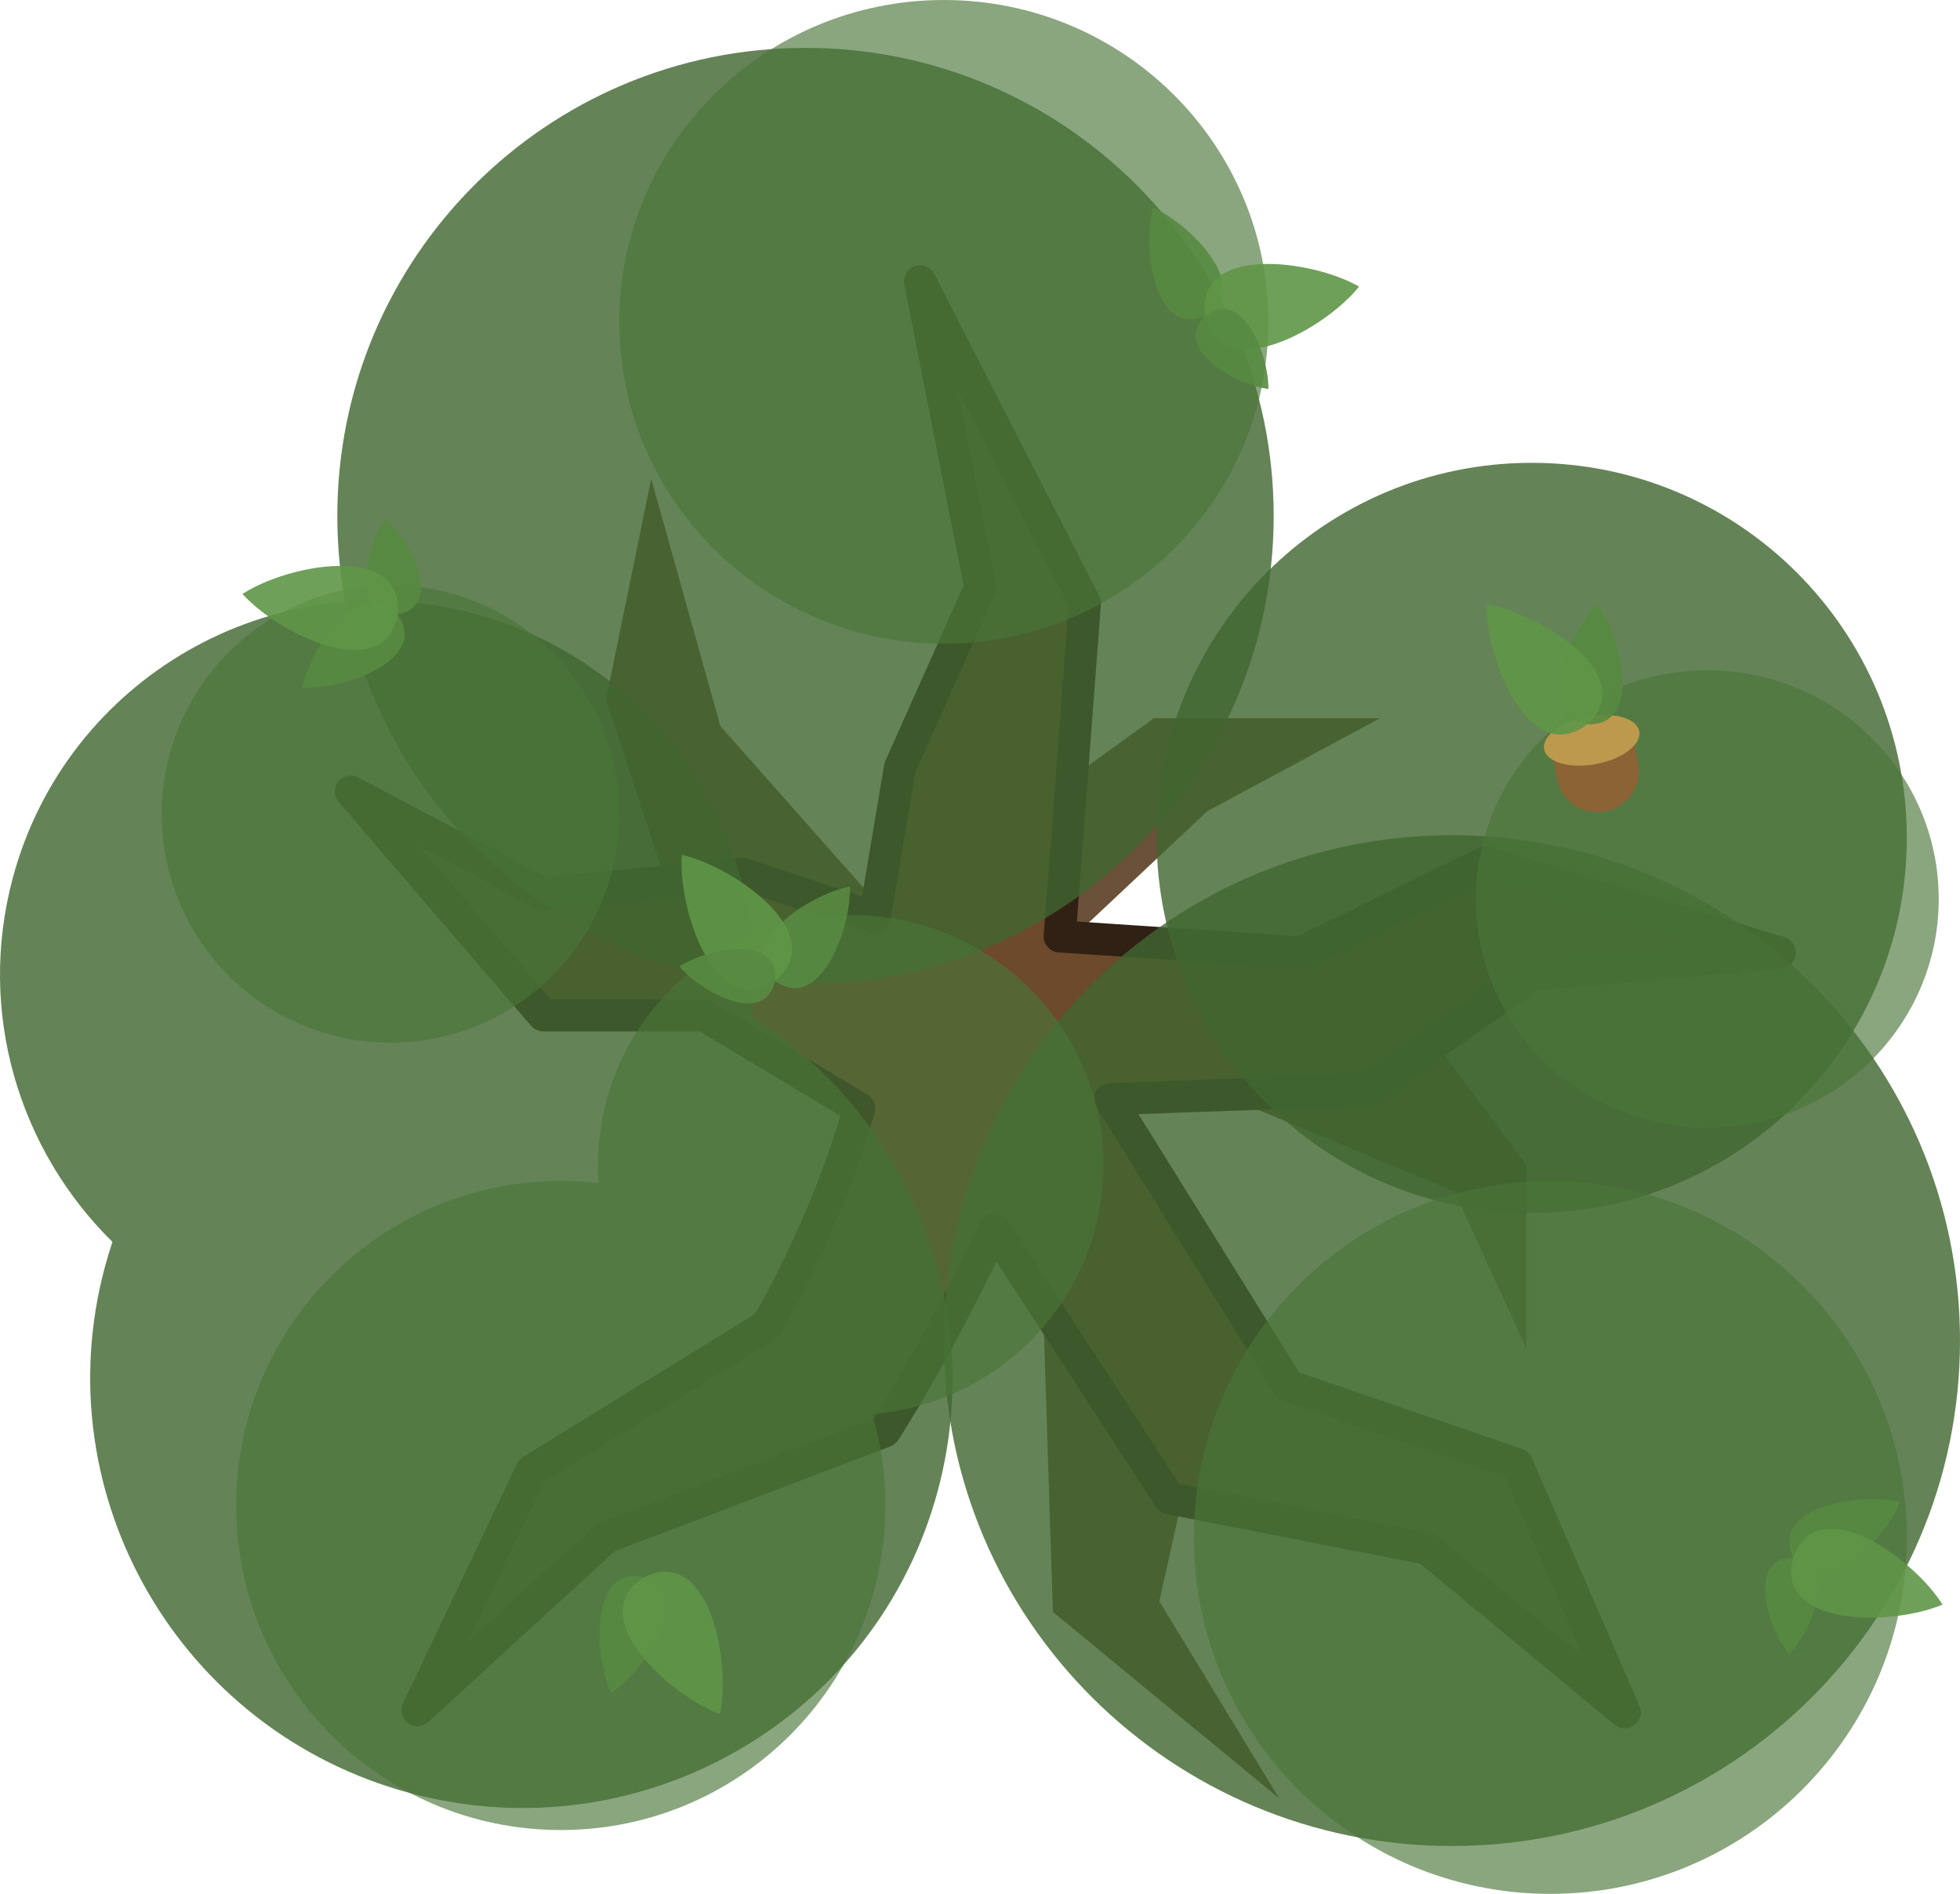
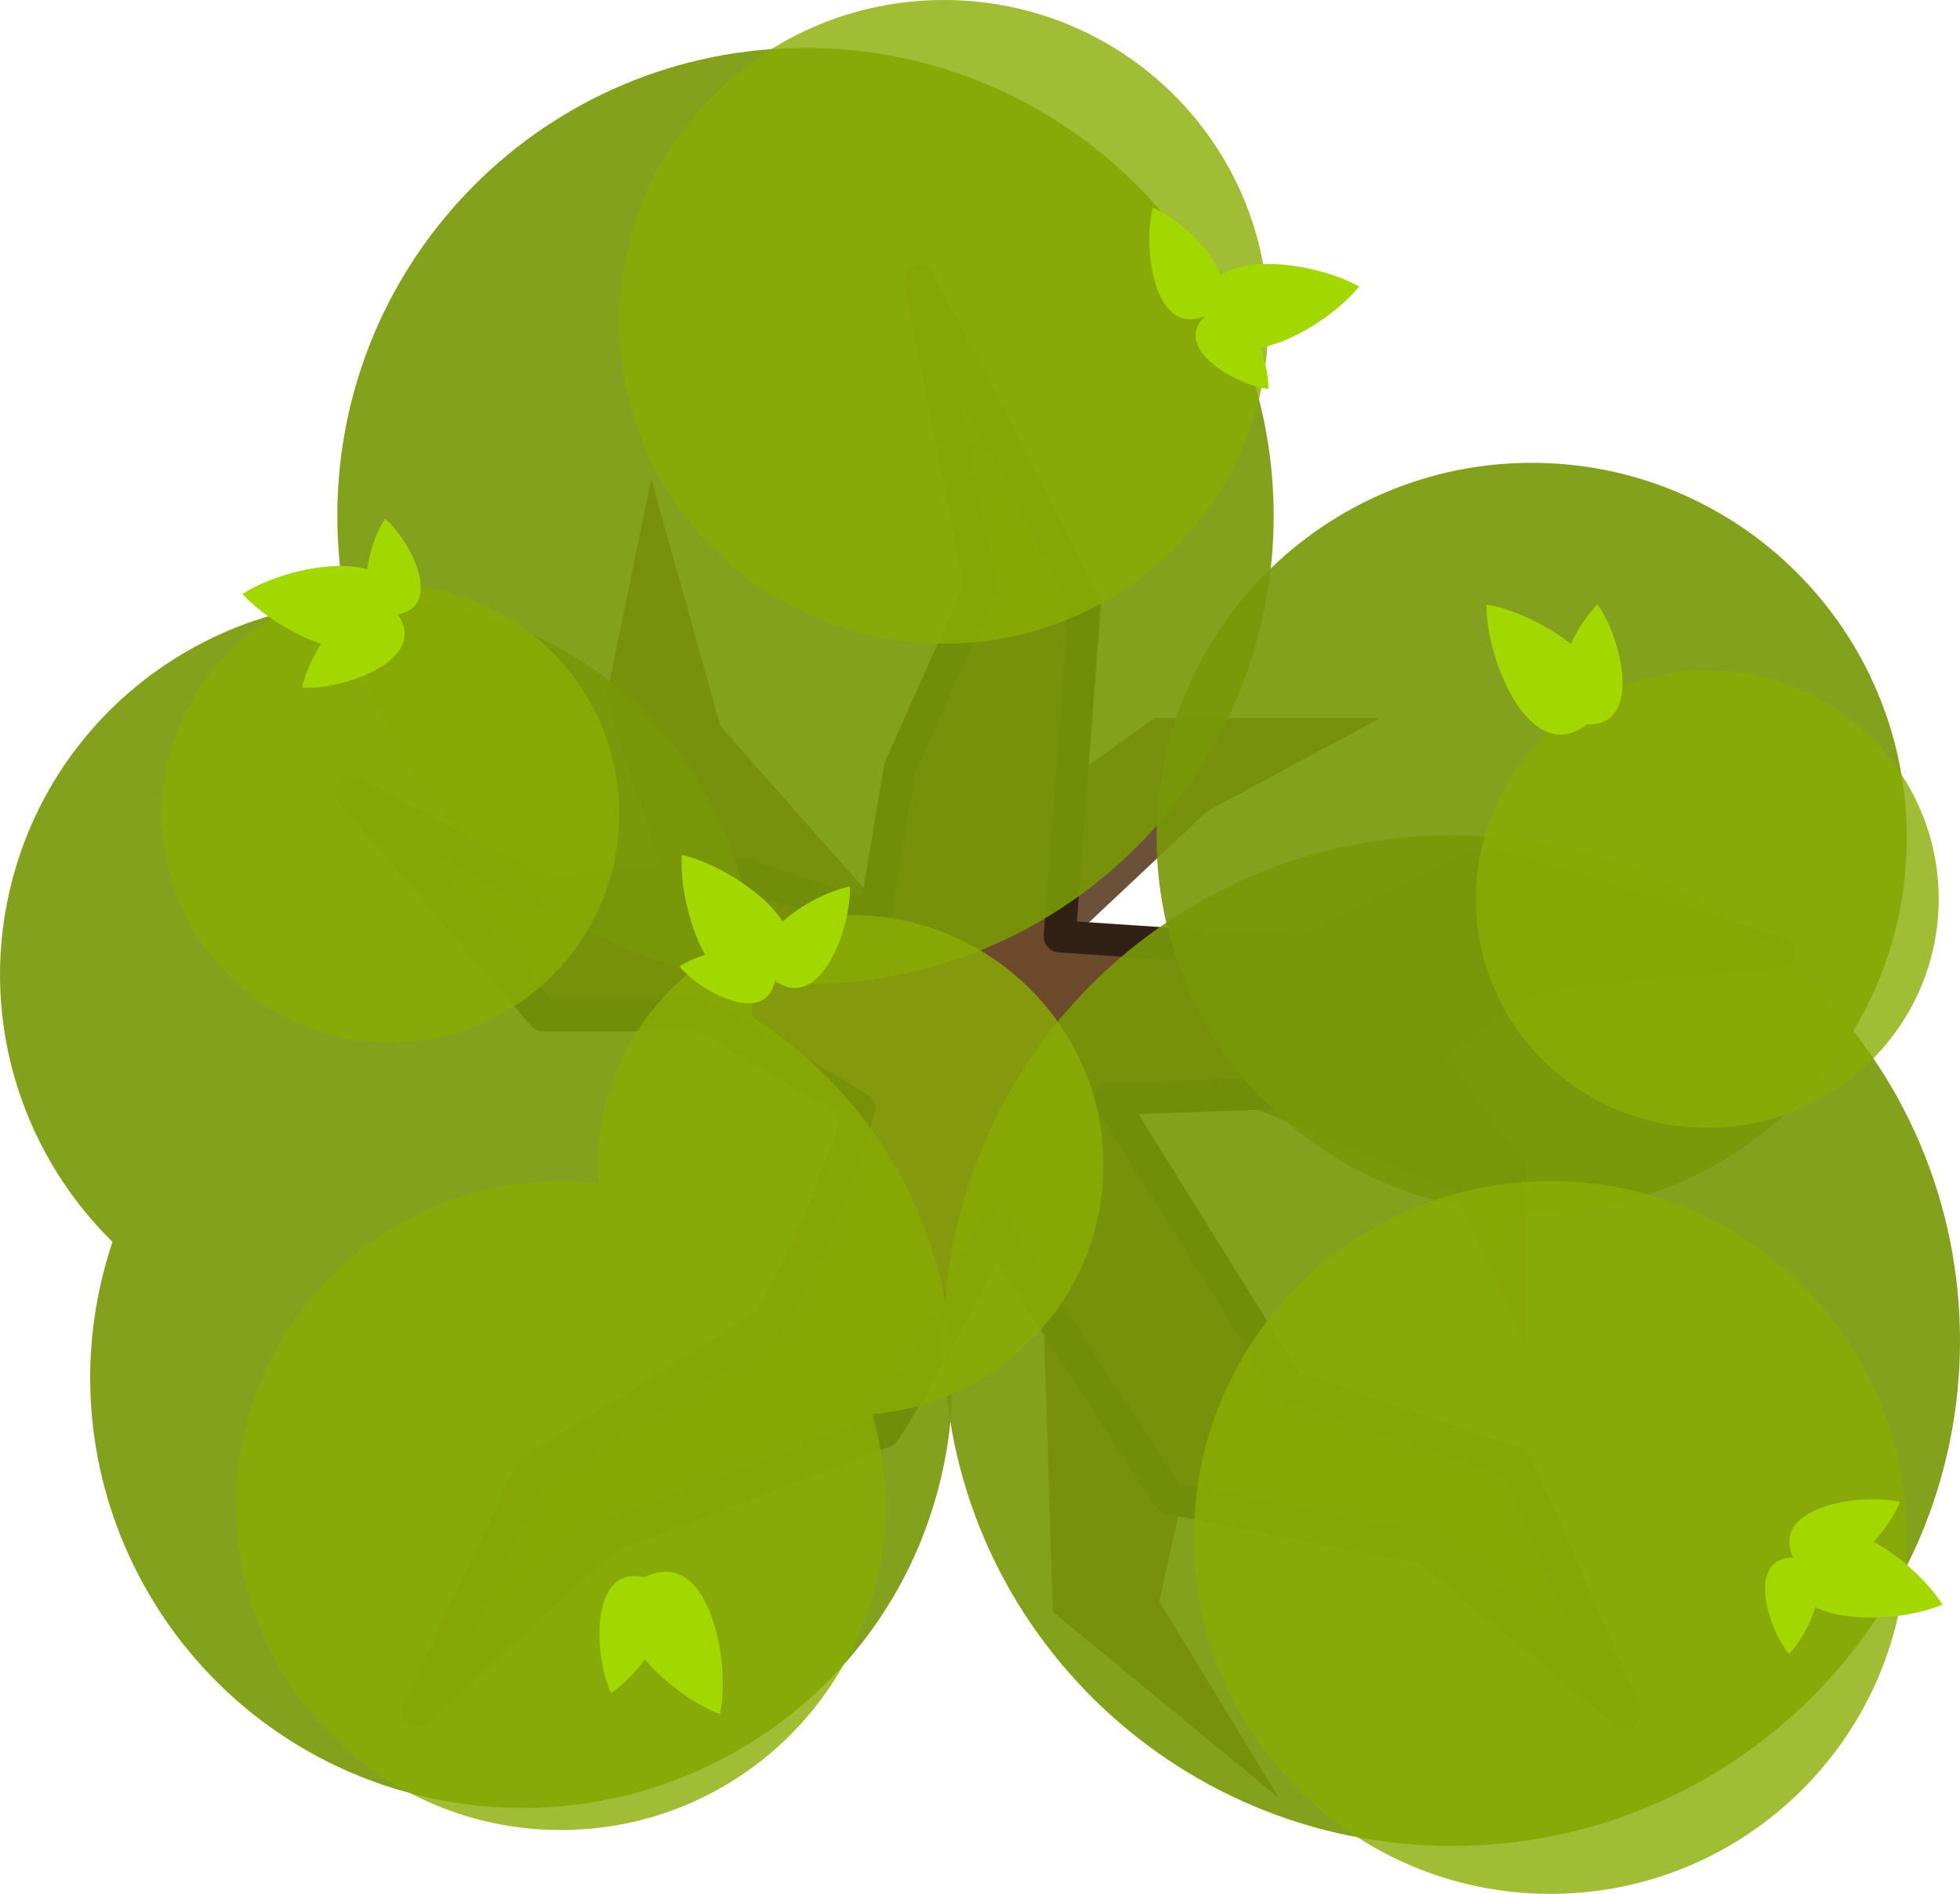
<svg xmlns="http://www.w3.org/2000/svg" width="550" height="531.484" viewBox="0 0 550 531.484" fill="none" version="1.1" id="svg60">
  <defs id="defs64" />
  <path d="m 323.821,201.546 -75.393,54.492 -46.281,-52.253 -19.408,-69.421 -12.69,61.957 31.352,95.548 39.563,16.422 51.506,50.76 2.986,93.308 63.45,52.253 -33.591,-55.238 20.155,-90.322 -32.844,-50.76 h 32.844 l 62.703,26.126 20.155,44.041 V 326.952 l -26.126,-35.084 -100.773,-29.112 37.323,-35.084 48.52,-26.126 z" fill="#5b3e24" id="path2" style="stroke-width:1.493;opacity:0.9" />
  <path d="m 297.359,262.784 67.663,4.534 51.772,-25.335 82.613,25.334 -69.326,6.196 -46.333,32.358 -72.212,2.563 50.046,80.46 64.127,21.991 30.217,69.66 -55.382,-45.906 -72.409,-14.174 -49.103,-75.598 c -17.218,36.316 -30.769,56.834 -30.769,56.834 l -78.207,29.739 -52.872,48.467 31.944,-67.191 66.089,-40.756 c 0,0 16.425,-27.252 25.902,-60.912 l -43.526,-26.107 h -45.161 l -53.974,-62.787 53.974,28.64 56.178,-5.509 36.843,12.281 7.106,-42.245 22.539,-50.445 -16.921,-85.917 46.263,90.323 z" fill="#6d4a2c" stroke="#1b1917" stroke-width="8.958" stroke-miterlimit="16" stroke-linejoin="round" id="path4" style="stroke:#312114;stroke-opacity:1;stroke-width:9;stroke-miterlimit:16;stroke-dasharray:none" />
-   <path opacity="0.95" d="m 226.034,276.192 c 72.558,0 131.378,-58.82 131.378,-131.378 0,-72.558 -58.82,-131.378 -131.378,-131.378 -72.558,0 -131.378,58.82 -131.378,131.378 0,72.558 58.82,131.378 131.378,131.378 z" fill="#3a4f3f" id="path6" style="fill:#416631;fill-opacity:0.851;stroke-width:1.493" />
-   <path opacity="0.95" d="M 407.425,518.047 C 486.167,518.047 550,454.548 550,376.219 c 0,-78.33 -63.833,-141.828 -142.575,-141.828 -78.742,0 -142.575,63.499 -142.575,141.828 0,78.33 63.833,141.828 142.575,141.828 z" fill="#3a4f3f" id="path8" style="fill:#416631;fill-opacity:0.851;stroke-width:1.493" />
-   <path opacity="0.95" d="m 429.819,340.388 c 58.129,0 105.252,-47.123 105.252,-105.252 0,-58.129 -47.123,-105.252 -105.252,-105.252 -58.129,0 -105.252,47.123 -105.252,105.252 0,58.129 47.123,105.252 105.252,105.252 z" fill="#3a4f3f" id="path10" style="fill:#416631;fill-opacity:0.851;stroke-width:1.493" />
-   <path opacity="0.95" fill-rule="evenodd" clip-rule="evenodd" d="m 210.951,285.316 c 5.537,-50.746 -26.822,-99.419 -77.949,-113.118 -56.441,-15.123 -114.38,18.096 -129.413,74.199 -10.132,37.814 1.815,76.372 27.964,102.122 -0.781,2.333 -1.495,4.704 -2.14,7.112 -17.206,64.214 21.175,130.291 85.726,147.587 64.551,17.297 130.829,-20.737 148.035,-84.951 13.963,-52.114 -8.686,-105.455 -52.223,-132.952 z" fill="#3a4f3f" id="path12" style="fill:#416631;fill-opacity:0.851;stroke-width:1.493" />
-   <path opacity="0.85" d="m 264.85,180.645 c 50.295,0 91.069,-40.439 91.069,-90.322 C 355.919,40.439 315.145,0 264.85,0 c -50.295,0 -91.069,40.439 -91.069,90.322 0,49.884 40.773,90.322 91.069,90.322 z" fill="#485e52" id="path14" style="fill:#4a7538;fill-opacity:0.804;stroke-width:1.493;opacity:0.8" />
-   <path opacity="0.85" d="m 435.044,531.484 c 55.243,0 100.026,-44.783 100.026,-100.026 0,-55.243 -44.783,-100.026 -100.026,-100.026 -55.243,0 -100.026,44.783 -100.026,100.026 0,55.243 44.783,100.026 100.026,100.026 z" fill="#485e52" id="path16" style="fill:#4a7538;fill-opacity:0.804;stroke-width:1.493;opacity:0.8" />
-   <path opacity="0.85" d="m 109.585,292.615 c 35.454,0 64.196,-28.742 64.196,-64.196 0,-35.454 -28.742,-64.196 -64.196,-64.196 -35.454,0 -64.196,28.742 -64.196,64.196 0,35.454 28.742,64.196 64.196,64.196 z" fill="#485e52" id="path18" style="fill:#4a7538;fill-opacity:0.804;stroke-width:1.493;opacity:0.8" />
-   <path opacity="0.85" d="m 479.086,316.501 c 35.866,0 64.943,-28.742 64.943,-64.196 0,-35.454 -29.076,-64.196 -64.943,-64.196 -35.866,0 -64.943,28.742 -64.943,64.196 0,35.454 29.076,64.196 64.943,64.196 z" fill="#485e52" id="path20" style="fill:#4a7538;fill-opacity:0.804;stroke-width:1.493;opacity:0.8" />
-   <path opacity="0.85" fill-rule="evenodd" clip-rule="evenodd" d="m 244.772,396.869 c 36.333,-3.037 64.866,-33.18 64.866,-69.917 0,-38.752 -31.749,-70.168 -70.914,-70.168 -39.164,0 -70.914,31.416 -70.914,70.168 0,1.712 0.063,3.411 0.184,5.092 -3.487,-0.405 -7.036,-0.614 -10.634,-0.614 -50.295,0 -91.069,40.773 -91.069,91.069 0,50.295 40.773,91.069 91.069,91.069 50.295,0 91.069,-40.773 91.069,-91.069 0,-8.899 -1.276,-17.502 -3.656,-25.631 z" fill="#485e52" id="path22" style="fill:#4a7538;fill-opacity:0.804;stroke-width:1.493;opacity:0.8" />
-   <path d="m 238.486,248.796 c -11.484,2.216 -32.807,16.174 -21.026,26.429 12.639,9.177 21.452,-14.735 21.032,-26.423 l 0.005,-0.006 c -0.003,0.002 -0.008,0.002 -0.01,0 z" fill="#5f926a" id="path24" style="fill:#588a42;fill-opacity:0.903;stroke-width:1.493" />
-   <path d="m 191.331,239.907 0.006,0.009 c -1.115,15.198 9.207,46.706 26.123,35.311 15.849,-12.839 -11.258,-31.932 -26.116,-35.315 l -0.006,-0.009 c 0,0.002 0,0.005 0,0.006 -0.003,-0.002 -0.005,-0.002 -0.008,-0.002 z" fill="#587e60" id="path26" style="fill:#609648;fill-opacity:0.899;stroke-width:1.493" />
-   <path d="m 190.663,271.219 h 0.006 c 6.102,7.368 24.303,16.873 26.789,4.007 1.391,-13.029 -18.797,-9.27 -26.789,-4.013 h -0.006 c 0,-0.002 0.002,0.002 0,0 0,0 0.002,0.005 0,0.006 z" fill="#77a37a" id="path28" style="fill:#588a42;fill-opacity:0.903;stroke-width:1.493" />
-   <path d="m 533.155,421.499 c -4.367,10.851 -22.142,29.115 -29.959,15.592 -6.593,-14.159 18.563,-18.242 29.956,-15.598 l 0.005,-0.003 c 0,0.003 -0.002,0.008 -0.002,0.009 z" fill="#5f926a" id="path30" style="fill:#588a42;fill-opacity:0.903;stroke-width:1.493" />
-   <path d="m 502.011,464.16 v -0.006 c -6.066,-7.397 -11.918,-27.079 1.185,-27.061 13.054,1.123 5.507,20.22 -1.179,27.061 0,0.002 -0.005,0.005 -0.006,0.006 z" fill="#77a37a" id="path32" style="fill:#588a42;fill-opacity:0.903;stroke-width:1.493" />
-   <path d="m 545.094,450.307 -0.01,-0.005 c -14.008,6 -47.162,6.491 -41.89,-13.212 6.984,-19.163 33.86,0.255 41.892,13.203 l 0.012,0.005 c -0.002,0.002 -0.005,0.002 -0.005,0.003 0.002,0.002 0.002,0.005 0.002,0.006 z" fill="#587e60" id="path34" style="fill:#609648;fill-opacity:0.899;stroke-width:1.493" />
-   <path d="m 434.683,207.044 22.867,-4.313 2.157,11.433 c 1.191,6.315 -2.962,12.399 -9.277,13.59 v 0 c -6.315,1.191 -12.399,-2.962 -13.59,-9.276 z" fill="#7f6241" id="path36" style="fill:#8c6334;fill-opacity:1;stroke-width:1.493" />
-   <ellipse cx="400.404" cy="286.941" rx="13.575" ry="6.787" transform="rotate(-10.6826)" fill="#ab9255" id="ellipse38" style="fill:#bc994d;fill-opacity:1;stroke-width:1.493" />
-   <path d="m 448.293,169.61 c -8.34,8.201 -18.374,31.628 -2.886,33.649 15.606,0.648 9.712,-24.145 2.893,-33.649 l 0.002,-0.006 c -0.003,0.002 -0.006,0.006 -0.009,0.006 z" fill="#77a37a" id="path40" style="fill:#588a42;fill-opacity:0.903;stroke-width:1.493" />
-   <path d="m 417.11,169.652 0.006,0.009 c -0.158,15.237 12.124,46.036 28.291,33.598 15.01,-13.808 -13.244,-31.162 -28.284,-33.604 l -0.008,-0.008 c 0.002,0.002 0.002,0.005 0.002,0.006 -0.003,-0.002 -0.006,-0.002 -0.008,-0.002 z" fill="#5f926a" id="path42" style="fill:#609648;fill-opacity:0.899;stroke-width:1.493" />
-   <path d="m 171.449,475.128 c 9.753,-6.454 24.084,-27.528 9.27,-32.476 -15.194,-3.622 -14.152,21.842 -9.277,32.474 l -0.003,0.006 c 0.003,-0.002 0.008,-0.005 0.01,-0.005 z" fill="#77a37a" id="path44" style="fill:#588a42;fill-opacity:0.903;stroke-width:1.493" />
-   <path d="m 202.065,481.052 -0.006,-0.009 c 3.071,-14.926 -3.092,-47.505 -21.338,-38.391 -17.376,10.682 7.035,33.119 21.331,38.395 l 0.005,0.009 c 0,-0.002 0.002,-0.005 0.002,-0.006 0.003,0.002 0.005,0.002 0.008,0.002 z" fill="#5f926a" id="path46" style="fill:#609648;fill-opacity:0.899;stroke-width:1.493" />
-   <path d="m 84.783,192.981 c 2.425,-11.442 16.769,-32.506 26.809,-20.541 8.944,12.805 -15.125,21.18 -26.804,20.547 l -0.005,0.003 c 2.99e-4,-0.002 7.46e-4,-0.006 0,-0.009 z" fill="#5f926a" id="path48" style="fill:#588a42;fill-opacity:0.903;stroke-width:1.493" />
-   <path d="m 108.076,145.575 v 0.007 c 7.254,6.237 16.425,24.609 3.517,26.859 -13.054,1.153 -8.925,-18.963 -3.523,-26.858 0.002,-9e-4 0.005,-0.005 0.006,-0.007 z" fill="#77a37a" id="path50" style="fill:#588a42;fill-opacity:0.903;stroke-width:1.493" />
-   <path d="m 68.039,166.674 0.012,0.003 c 12.758,-8.332 45.326,-14.555 43.544,5.764 -3.562,20.083 -33.392,5.607 -43.545,-5.755 l -0.012,-0.003 c 0.002,0 0.005,-0.002 0.005,-0.003 -0.003,-0.002 -0.004,-0.005 -0.004,-0.006 z" fill="#587e60" id="path52" style="fill:#609648;fill-opacity:0.899;stroke-width:1.493" />
-   <path d="m 323.531,58.245 c 10.716,4.689 28.443,22.998 14.695,30.409 -14.35,6.169 -17.684,-19.097 -14.702,-30.406 l -0.002,-0.006 c 0.002,5.98e-4 0.008,0.003 0.009,0.003 z" fill="#5f926a" id="path54" style="fill:#588a42;fill-opacity:0.903;stroke-width:1.493" />
-   <path d="m 381.382,80.428 -0.01,0.002 c -9.489,11.922 -38.447,28.071 -43.146,8.223 -2.937,-20.184 29.933,-15.825 43.144,-8.232 l 0.01,-0.002 c -0.002,0.001 -0.005,0.004 -0.005,0.005 0.003,8.96e-4 0.005,0.002 0.006,0.004 z" fill="#587e60" id="path56" style="fill:#609648;fill-opacity:0.899;stroke-width:1.493" />
-   <path d="m 355.926,109.167 -0.005,-0.005 c -9.488,-1.224 -27.246,-11.535 -17.696,-20.508 10.271,-8.135 17.875,10.94 17.7,20.504 0,9.5e-4 -0.002,0.007 0,0.009 z" fill="#77a37a" id="path58" style="fill:#588a42;fill-opacity:0.903;stroke-width:1.493" />
+   <path opacity="0.95" d="m 226.034,276.192 c 72.558,0 131.378,-58.82 131.378,-131.378 0,-72.558 -58.82,-131.378 -131.378,-131.378 -72.558,0 -131.378,58.82 -131.378,131.378 0,72.558 58.82,131.378 131.378,131.378 z" fill="#3a4f3f" id="path6" style="fill:#789808;fill-opacity:0.953;stroke-width:1.493" />
+   <path opacity="0.95" d="M 407.425,518.047 C 486.167,518.047 550,454.548 550,376.219 c 0,-78.33 -63.833,-141.828 -142.575,-141.828 -78.742,0 -142.575,63.499 -142.575,141.828 0,78.33 63.833,141.828 142.575,141.828 z" fill="#3a4f3f" id="path8" style="fill:#789808;fill-opacity:0.953;stroke-width:1.493" />
+   <path opacity="0.95" d="m 429.819,340.388 c 58.129,0 105.252,-47.123 105.252,-105.252 0,-58.129 -47.123,-105.252 -105.252,-105.252 -58.129,0 -105.252,47.123 -105.252,105.252 0,58.129 47.123,105.252 105.252,105.252 z" fill="#3a4f3f" id="path10" style="fill:#789808;fill-opacity:0.953;stroke-width:1.493" />
+   <path opacity="0.95" fill-rule="evenodd" clip-rule="evenodd" d="m 210.951,285.316 c 5.537,-50.746 -26.822,-99.419 -77.949,-113.118 -56.441,-15.123 -114.38,18.096 -129.413,74.199 -10.132,37.814 1.815,76.372 27.964,102.122 -0.781,2.333 -1.495,4.704 -2.14,7.112 -17.206,64.214 21.175,130.291 85.726,147.587 64.551,17.297 130.829,-20.737 148.035,-84.951 13.963,-52.114 -8.686,-105.455 -52.223,-132.952 z" fill="#3a4f3f" id="path12" style="fill:#789808;fill-opacity:0.953;stroke-width:1.493" />
+   <path opacity="0.85" d="m 264.85,180.645 c 50.295,0 91.069,-40.439 91.069,-90.322 C 355.919,40.439 315.145,0 264.85,0 c -50.295,0 -91.069,40.439 -91.069,90.322 0,49.884 40.773,90.322 91.069,90.322 z" fill="#485e52" id="path14" style="fill:#8aac02;fill-opacity:1;stroke-width:1.493;opacity:0.8" />
+   <path opacity="0.85" d="m 435.044,531.484 c 55.243,0 100.026,-44.783 100.026,-100.026 0,-55.243 -44.783,-100.026 -100.026,-100.026 -55.243,0 -100.026,44.783 -100.026,100.026 0,55.243 44.783,100.026 100.026,100.026 z" fill="#485e52" id="path16" style="fill:#8aac02;fill-opacity:1;stroke-width:1.493;opacity:0.8" />
+   <path opacity="0.85" d="m 109.585,292.615 c 35.454,0 64.196,-28.742 64.196,-64.196 0,-35.454 -28.742,-64.196 -64.196,-64.196 -35.454,0 -64.196,28.742 -64.196,64.196 0,35.454 28.742,64.196 64.196,64.196 z" fill="#485e52" id="path18" style="fill:#8aac02;fill-opacity:1;stroke-width:1.493;opacity:0.8" />
+   <path opacity="0.85" d="m 479.086,316.501 c 35.866,0 64.943,-28.742 64.943,-64.196 0,-35.454 -29.076,-64.196 -64.943,-64.196 -35.866,0 -64.943,28.742 -64.943,64.196 0,35.454 29.076,64.196 64.943,64.196 z" fill="#485e52" id="path20" style="fill:#8aac02;fill-opacity:1;stroke-width:1.493;opacity:0.8" />
+   <path opacity="0.85" fill-rule="evenodd" clip-rule="evenodd" d="m 244.772,396.869 c 36.333,-3.037 64.866,-33.18 64.866,-69.917 0,-38.752 -31.749,-70.168 -70.914,-70.168 -39.164,0 -70.914,31.416 -70.914,70.168 0,1.712 0.063,3.411 0.184,5.092 -3.487,-0.405 -7.036,-0.614 -10.634,-0.614 -50.295,0 -91.069,40.773 -91.069,91.069 0,50.295 40.773,91.069 91.069,91.069 50.295,0 91.069,-40.773 91.069,-91.069 0,-8.899 -1.276,-17.502 -3.656,-25.631 z" fill="#485e52" id="path22" style="fill:#8aac02;fill-opacity:1;stroke-width:1.493;opacity:0.8" />
+   <path d="m 238.486,248.796 c -11.484,2.216 -32.807,16.174 -21.026,26.429 12.639,9.177 21.452,-14.735 21.032,-26.423 l 0.005,-0.006 c -0.003,0.002 -0.008,0.002 -0.01,0 z" fill="#5f926a" id="path24" style="fill:#a3d700;fill-opacity:1;stroke-width:1.493" />
+   <path d="m 191.331,239.907 0.006,0.009 c -1.115,15.198 9.207,46.706 26.123,35.311 15.849,-12.839 -11.258,-31.932 -26.116,-35.315 l -0.006,-0.009 c 0,0.002 0,0.005 0,0.006 -0.003,-0.002 -0.005,-0.002 -0.008,-0.002 z" fill="#587e60" id="path26" style="fill:#a3d700;fill-opacity:1;stroke-width:1.493" />
+   <path d="m 190.663,271.219 h 0.006 c 6.102,7.368 24.303,16.873 26.789,4.007 1.391,-13.029 -18.797,-9.27 -26.789,-4.013 h -0.006 c 0,-0.002 0.002,0.002 0,0 0,0 0.002,0.005 0,0.006 z" fill="#77a37a" id="path28" style="fill:#a3d700;fill-opacity:1;stroke-width:1.493" />
+   <path d="m 533.155,421.499 c -4.367,10.851 -22.142,29.115 -29.959,15.592 -6.593,-14.159 18.563,-18.242 29.956,-15.598 l 0.005,-0.003 c 0,0.003 -0.002,0.008 -0.002,0.009 z" fill="#5f926a" id="path30" style="fill:#a3d700;fill-opacity:1;stroke-width:1.493" />
+   <path d="m 502.011,464.16 v -0.006 c -6.066,-7.397 -11.918,-27.079 1.185,-27.061 13.054,1.123 5.507,20.22 -1.179,27.061 0,0.002 -0.005,0.005 -0.006,0.006 z" fill="#77a37a" id="path32" style="fill:#a3d700;fill-opacity:1;stroke-width:1.493" />
+   <path d="m 545.094,450.307 -0.01,-0.005 c -14.008,6 -47.162,6.491 -41.89,-13.212 6.984,-19.163 33.86,0.255 41.892,13.203 l 0.012,0.005 c -0.002,0.002 -0.005,0.002 -0.005,0.003 0.002,0.002 0.002,0.005 0.002,0.006 z" fill="#587e60" id="path34" style="fill:#a3d700;fill-opacity:1;stroke-width:1.493" />
+   <path d="m 448.293,169.61 c -8.34,8.201 -18.374,31.628 -2.886,33.649 15.606,0.648 9.712,-24.145 2.893,-33.649 l 0.002,-0.006 c -0.003,0.002 -0.006,0.006 -0.009,0.006 z" fill="#77a37a" id="path40" style="fill:#a3d700;fill-opacity:1;stroke-width:1.493" />
+   <path d="m 417.11,169.652 0.006,0.009 c -0.158,15.237 12.124,46.036 28.291,33.598 15.01,-13.808 -13.244,-31.162 -28.284,-33.604 l -0.008,-0.008 c 0.002,0.002 0.002,0.005 0.002,0.006 -0.003,-0.002 -0.006,-0.002 -0.008,-0.002 z" fill="#5f926a" id="path42" style="fill:#a3d700;fill-opacity:1;stroke-width:1.493" />
+   <path d="m 171.449,475.128 c 9.753,-6.454 24.084,-27.528 9.27,-32.476 -15.194,-3.622 -14.152,21.842 -9.277,32.474 l -0.003,0.006 c 0.003,-0.002 0.008,-0.005 0.01,-0.005 z" fill="#77a37a" id="path44" style="fill:#a3d700;fill-opacity:1;stroke-width:1.493" />
+   <path d="m 202.065,481.052 -0.006,-0.009 c 3.071,-14.926 -3.092,-47.505 -21.338,-38.391 -17.376,10.682 7.035,33.119 21.331,38.395 l 0.005,0.009 c 0,-0.002 0.002,-0.005 0.002,-0.006 0.003,0.002 0.005,0.002 0.008,0.002 z" fill="#5f926a" id="path46" style="fill:#a3d700;fill-opacity:1;stroke-width:1.493" />
+   <path d="m 84.783,192.981 c 2.425,-11.442 16.769,-32.506 26.809,-20.541 8.944,12.805 -15.125,21.18 -26.804,20.547 l -0.005,0.003 c 2.99e-4,-0.002 7.46e-4,-0.006 0,-0.009 z" fill="#5f926a" id="path48" style="fill:#a3d700;fill-opacity:1;stroke-width:1.493" />
+   <path d="m 108.076,145.575 v 0.007 c 7.254,6.237 16.425,24.609 3.517,26.859 -13.054,1.153 -8.925,-18.963 -3.523,-26.858 0.002,-9e-4 0.005,-0.005 0.006,-0.007 z" fill="#77a37a" id="path50" style="fill:#a3d700;fill-opacity:1;stroke-width:1.493" />
+   <path d="m 68.039,166.674 0.012,0.003 c 12.758,-8.332 45.326,-14.555 43.544,5.764 -3.562,20.083 -33.392,5.607 -43.545,-5.755 l -0.012,-0.003 c 0.002,0 0.005,-0.002 0.005,-0.003 -0.003,-0.002 -0.004,-0.005 -0.004,-0.006 z" fill="#587e60" id="path52" style="fill:#a3d700;fill-opacity:1;stroke-width:1.493" />
+   <path d="m 323.531,58.245 c 10.716,4.689 28.443,22.998 14.695,30.409 -14.35,6.169 -17.684,-19.097 -14.702,-30.406 l -0.002,-0.006 c 0.002,5.98e-4 0.008,0.003 0.009,0.003 z" fill="#5f926a" id="path54" style="fill:#a3d700;fill-opacity:1;stroke-width:1.493" />
+   <path d="m 381.382,80.428 -0.01,0.002 c -9.489,11.922 -38.447,28.071 -43.146,8.223 -2.937,-20.184 29.933,-15.825 43.144,-8.232 l 0.01,-0.002 c -0.002,0.001 -0.005,0.004 -0.005,0.005 0.003,8.96e-4 0.005,0.002 0.006,0.004 z" fill="#587e60" id="path56" style="fill:#a3d700;fill-opacity:1;stroke-width:1.493" />
+   <path d="m 355.926,109.167 -0.005,-0.005 c -9.488,-1.224 -27.246,-11.535 -17.696,-20.508 10.271,-8.135 17.875,10.94 17.7,20.504 0,9.5e-4 -0.002,0.007 0,0.009 z" fill="#77a37a" id="path58" style="fill:#a3d700;fill-opacity:1;stroke-width:1.493" />
</svg>
